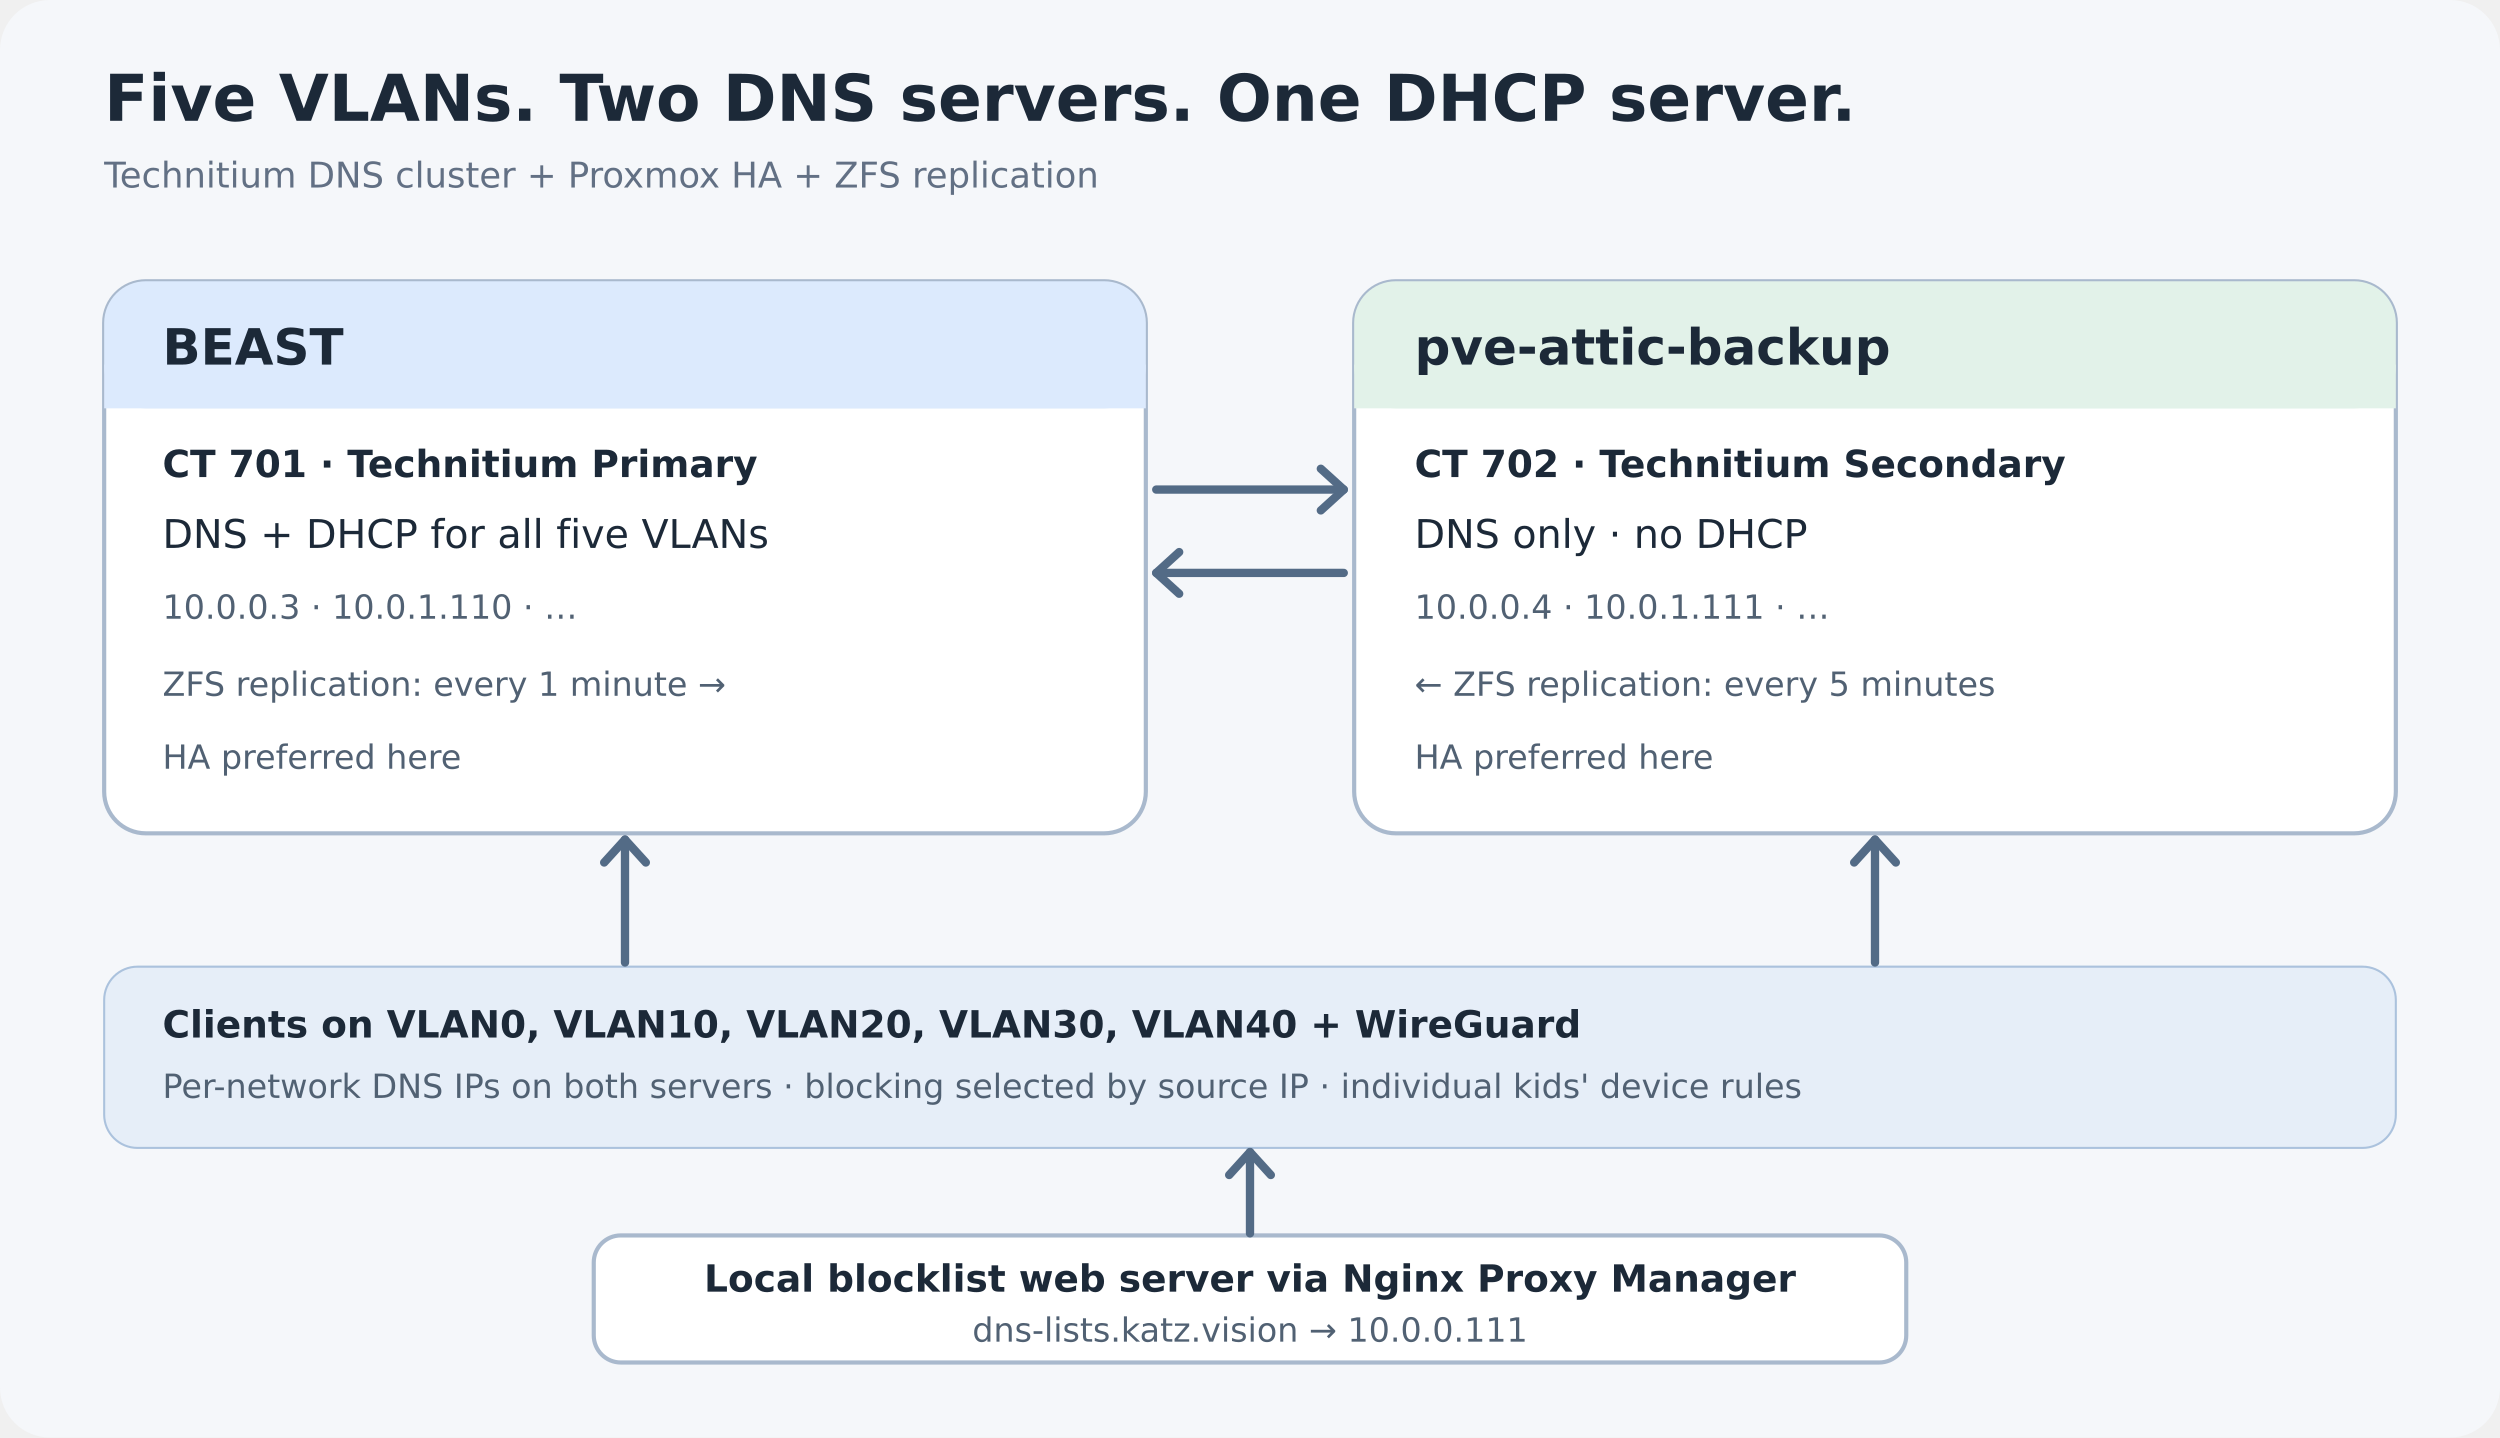
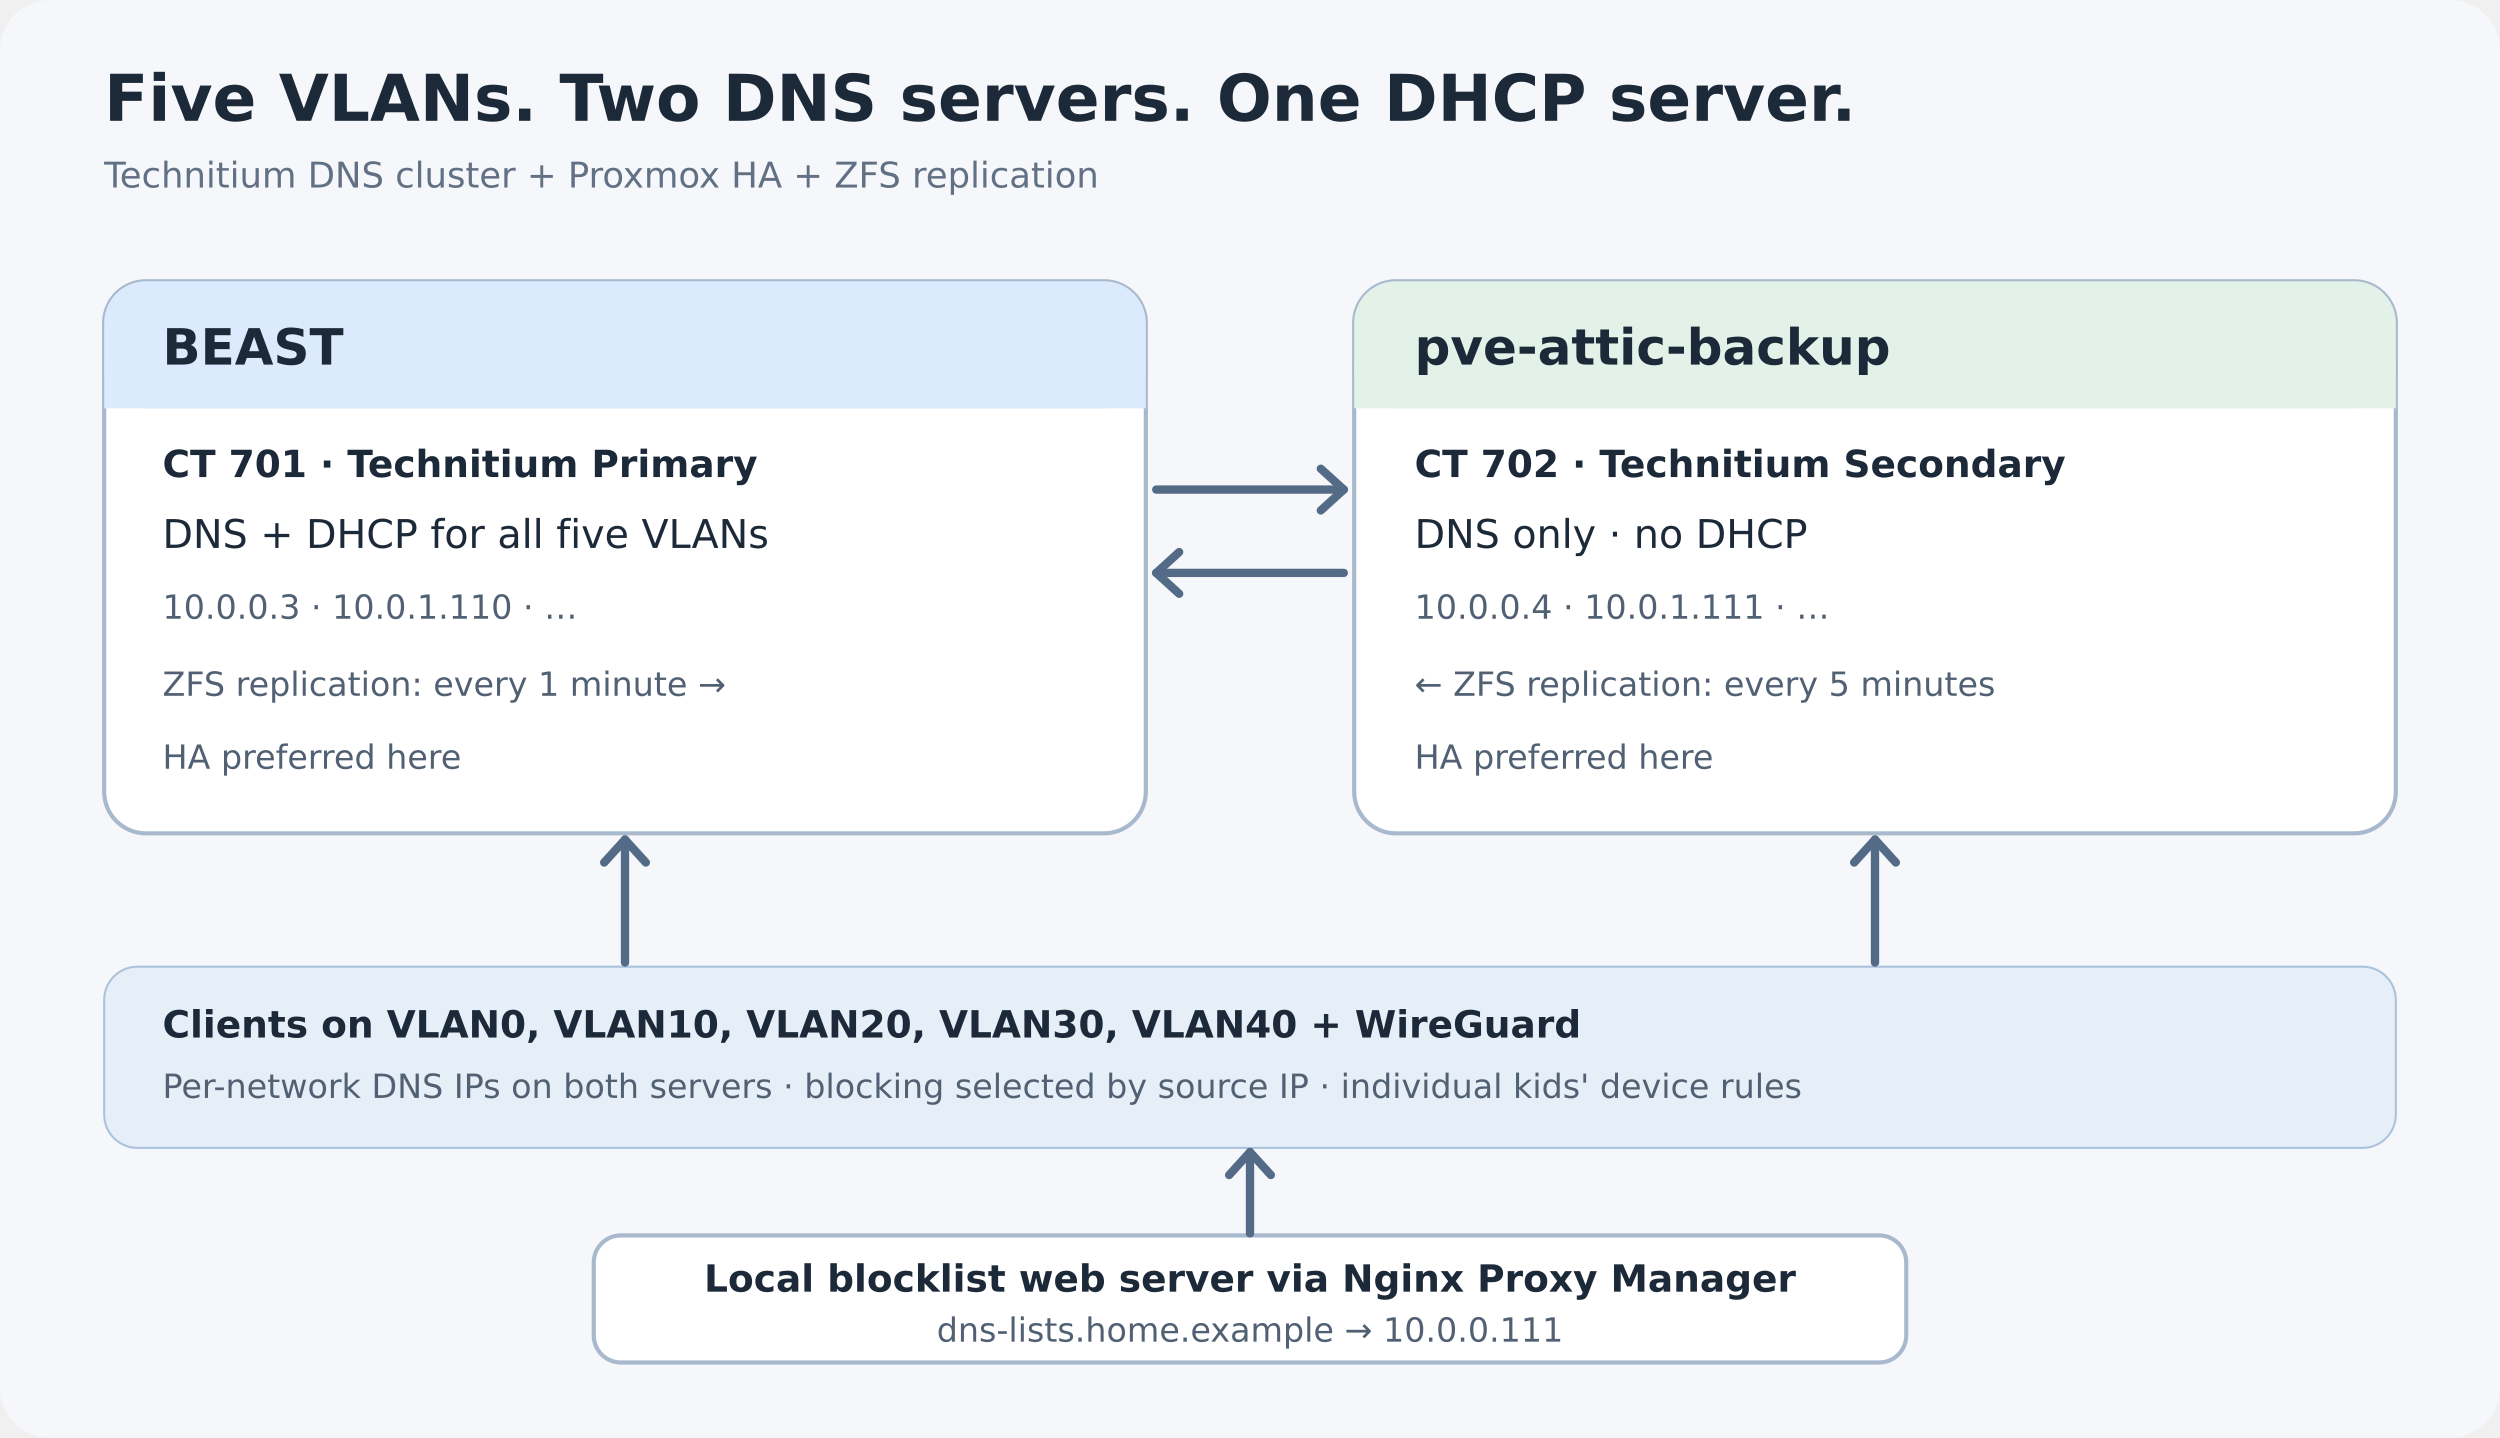
<svg xmlns="http://www.w3.org/2000/svg" width="1200" height="690" viewBox="0 0 1200 690" role="img" aria-label="Diagram of two Technitium DNS containers across Proxmox hosts, VLAN clients, shared blocklists, and ZFS replication">
  <rect width="1200" height="690" rx="24" fill="#f5f7fa" />
  <style>text{font-family:DejaVu Sans,Arial,sans-serif;fill:#1c2938}.title{font-size:31px;font-weight:700}.sub{font-size:17px;fill:#627084}.host{font-size:24px;font-weight:700}.body{font-size:19px}.small{font-size:16px;fill:#516173}.label{font-size:18px;font-weight:700} .arrow{stroke:#536b86;stroke-width:4;fill:none;stroke-linecap:round;stroke-linejoin:round}</style>
  <text x="50" y="58" class="title">Five VLANs. Two DNS servers. One DHCP server.</text>
  <text x="50" y="90" class="sub">Technitium DNS cluster + Proxmox HA + ZFS replication</text>
  <rect x="50" y="135" width="500" height="265" rx="20" fill="#ffffff" stroke="#a9b9cd" stroke-width="2" />
  <rect x="650" y="135" width="500" height="265" rx="20" fill="#ffffff" stroke="#a9b9cd" stroke-width="2" />
  <rect x="50" y="135" width="500" height="61" rx="20" fill="#dceafd" />
  <rect x="50" y="175" width="500" height="21" fill="#dceafd" />
  <rect x="650" y="135" width="500" height="61" rx="20" fill="#e2f2e9" />
  <rect x="650" y="175" width="500" height="21" fill="#e2f2e9" />
  <text x="78" y="175" class="host">BEAST</text>
  <text x="679" y="175" class="host">pve-attic-backup</text>
  <text x="78" y="229" class="label">CT 701 · Technitium Primary</text>
  <text x="679" y="229" class="label">CT 702 · Technitium Secondary</text>
  <text x="78" y="263" class="body">DNS + DHCP for all five VLANs</text>
  <text x="679" y="263" class="body">DNS only · no DHCP</text>
  <text x="78" y="297" class="small">10.0.0.3 · 10.0.1.110 · …</text>
  <text x="679" y="297" class="small">10.0.0.4 · 10.0.1.111 · …</text>
  <text x="78" y="334" class="small">ZFS replication: every 1 minute →</text>
  <text x="679" y="334" class="small">← ZFS replication: every 5 minutes</text>
  <text x="78" y="369" class="small">HA preferred here</text>
  <text x="679" y="369" class="small">HA preferred here</text>
  <path d="M555 235 H645" class="arrow" />
  <path d="M634 225 L645 235 L634 245" class="arrow" />
  <path d="M645 275 H555" class="arrow" />
  <path d="M566 265 L555 275 L566 285" class="arrow" />
  <rect x="50" y="464" width="1100" height="87" rx="16" fill="#e6eef8" stroke="#abc2dd" />
  <text x="78" y="498" class="label">Clients on VLAN0, VLAN10, VLAN20, VLAN30, VLAN40 + WireGuard</text>
  <text x="78" y="527" class="small">Per-network DNS IPs on both servers · blocking selected by source IP · individual kids' device rules</text>
  <path d="M300 462 V403" class="arrow" />
  <path d="M290 414 L300 403 L310 414" class="arrow" />
  <path d="M900 462 V403" class="arrow" />
  <path d="M890 414 L900 403 L910 414" class="arrow" />
  <rect x="285" y="593" width="630" height="61" rx="13" fill="#ffffff" stroke="#a9b9cd" stroke-width="2" />
  <text x="600" y="620" text-anchor="middle" class="label">Local blocklist web server via Nginx Proxy Manager</text>
-   <text x="600" y="644" text-anchor="middle" class="small">dns-lists.katz.vision → 10.0.0.111</text>
+   <text x="600" y="644" text-anchor="middle" class="small">dns-lists.home.example → 10.0.0.111</text>
  <path d="M600 592 V553" class="arrow" />
  <path d="M590 564 L600 553 L610 564" class="arrow" />
</svg>
